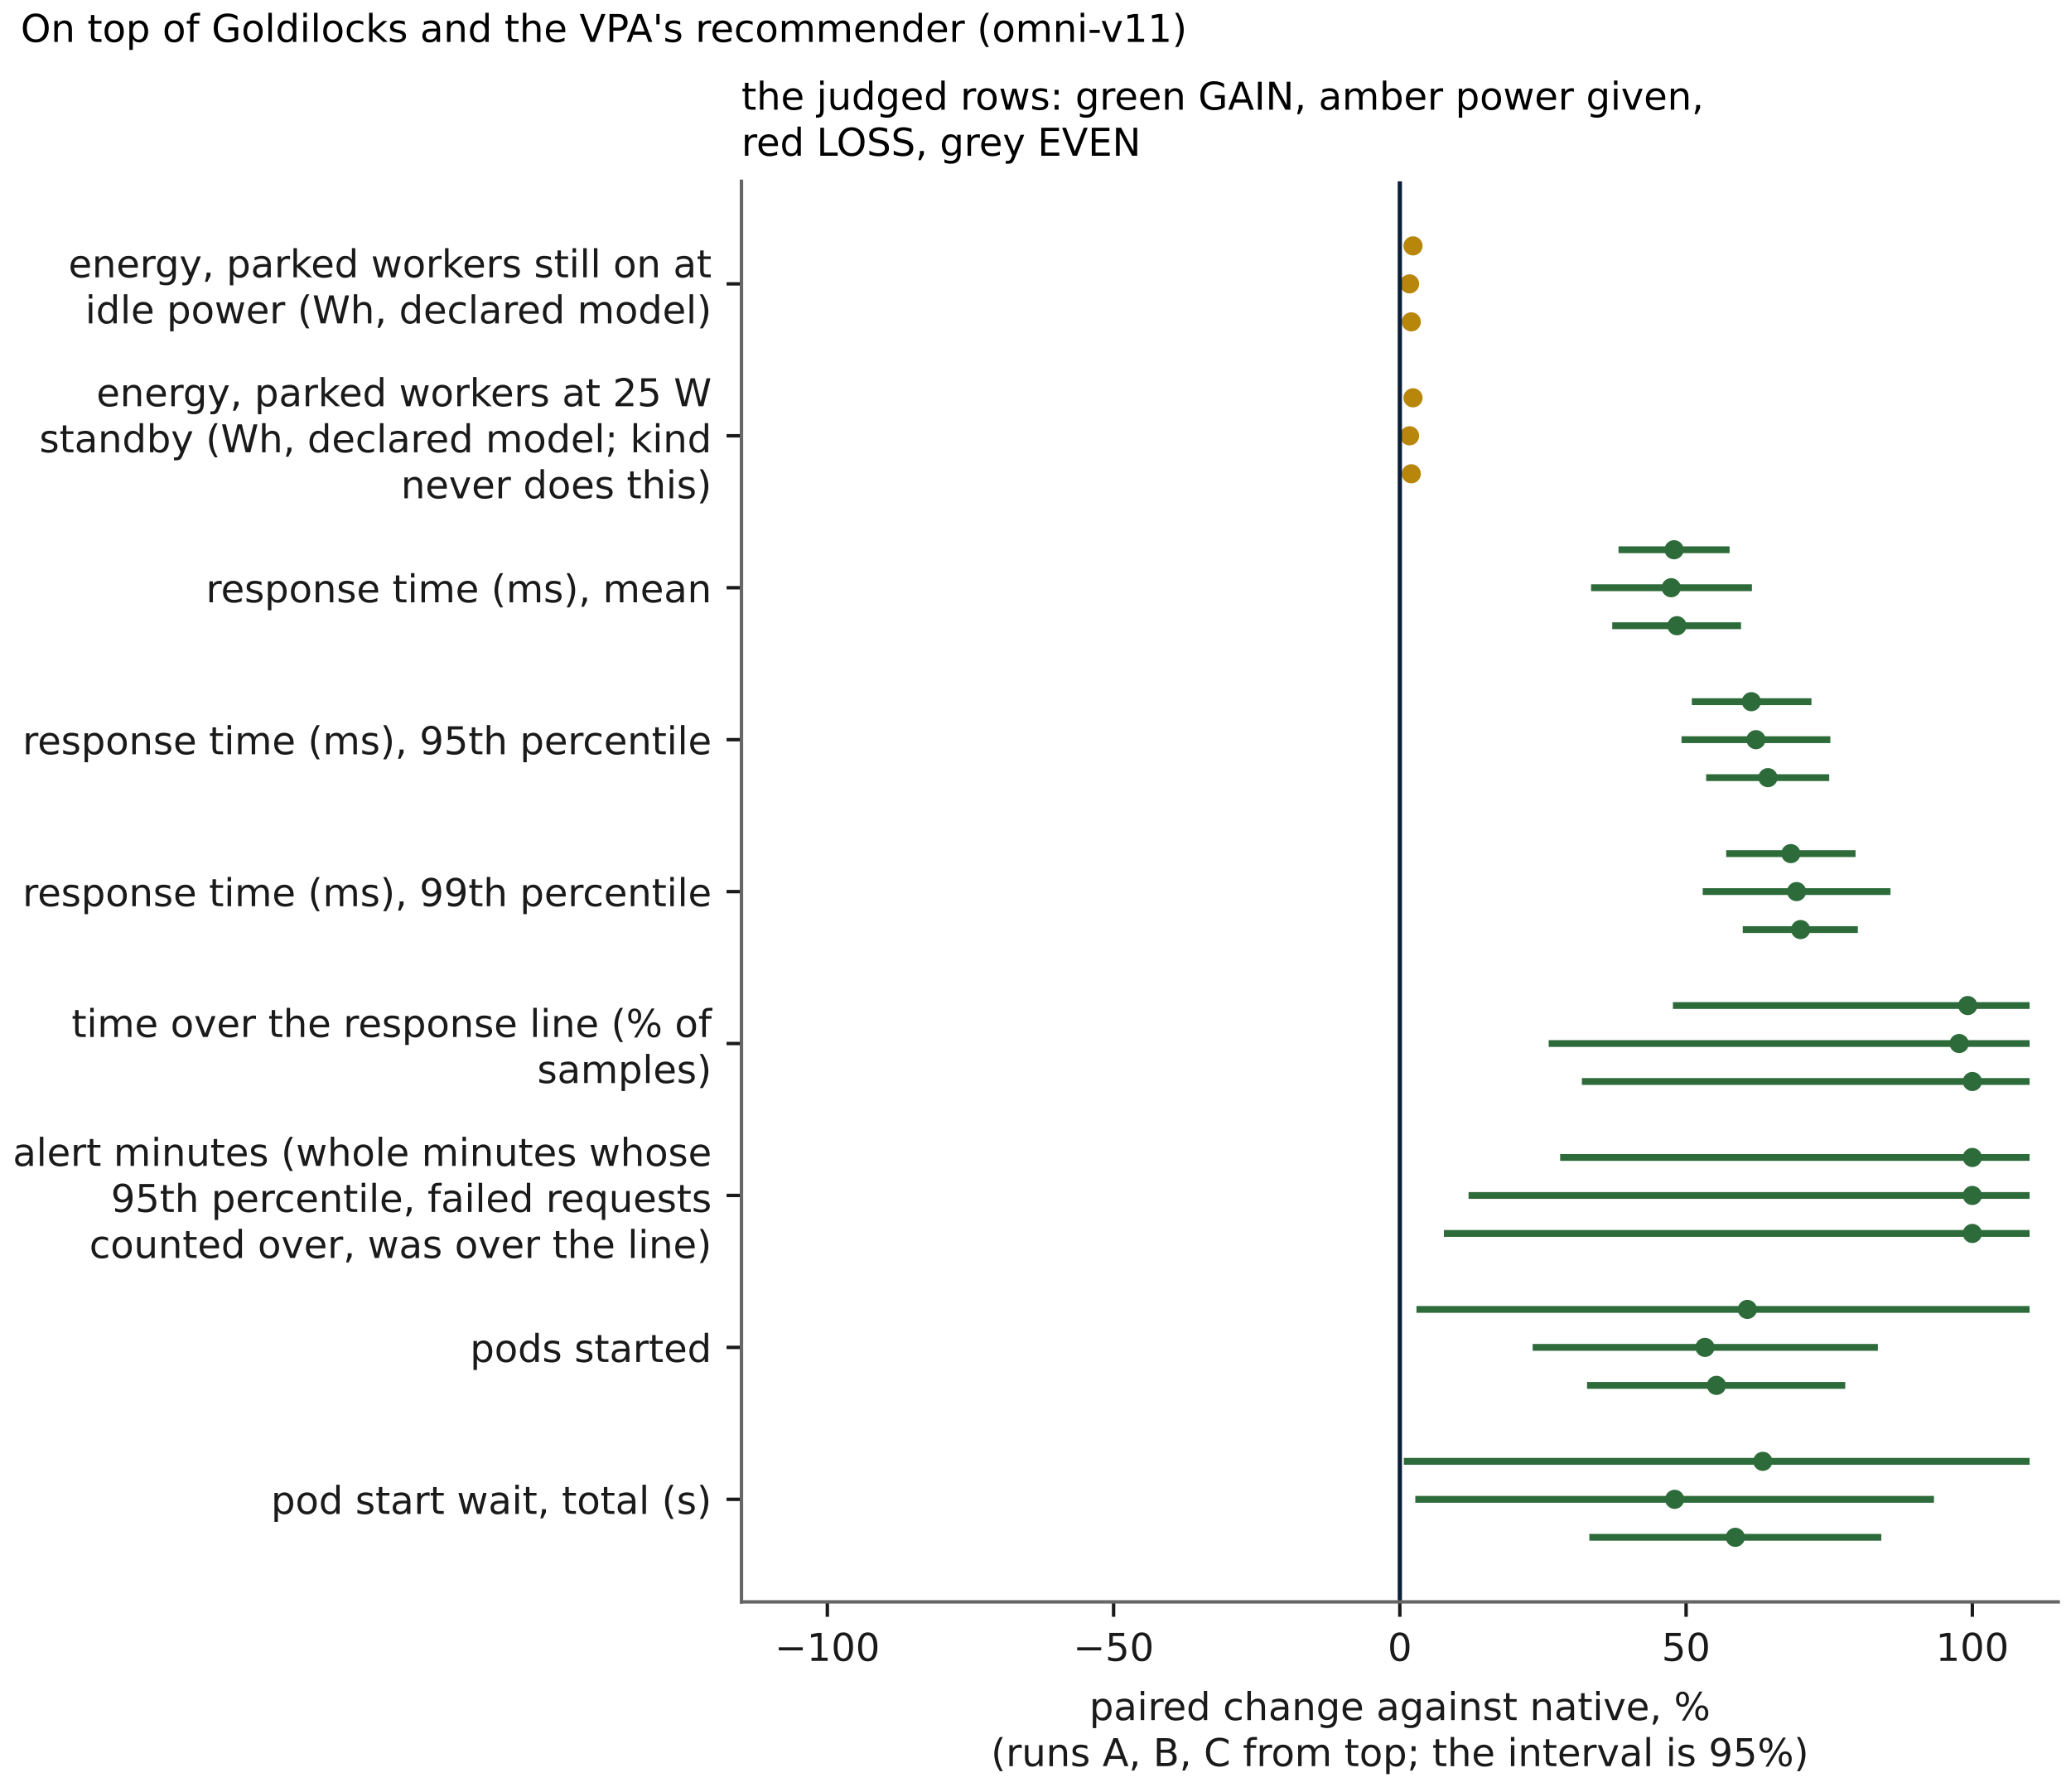
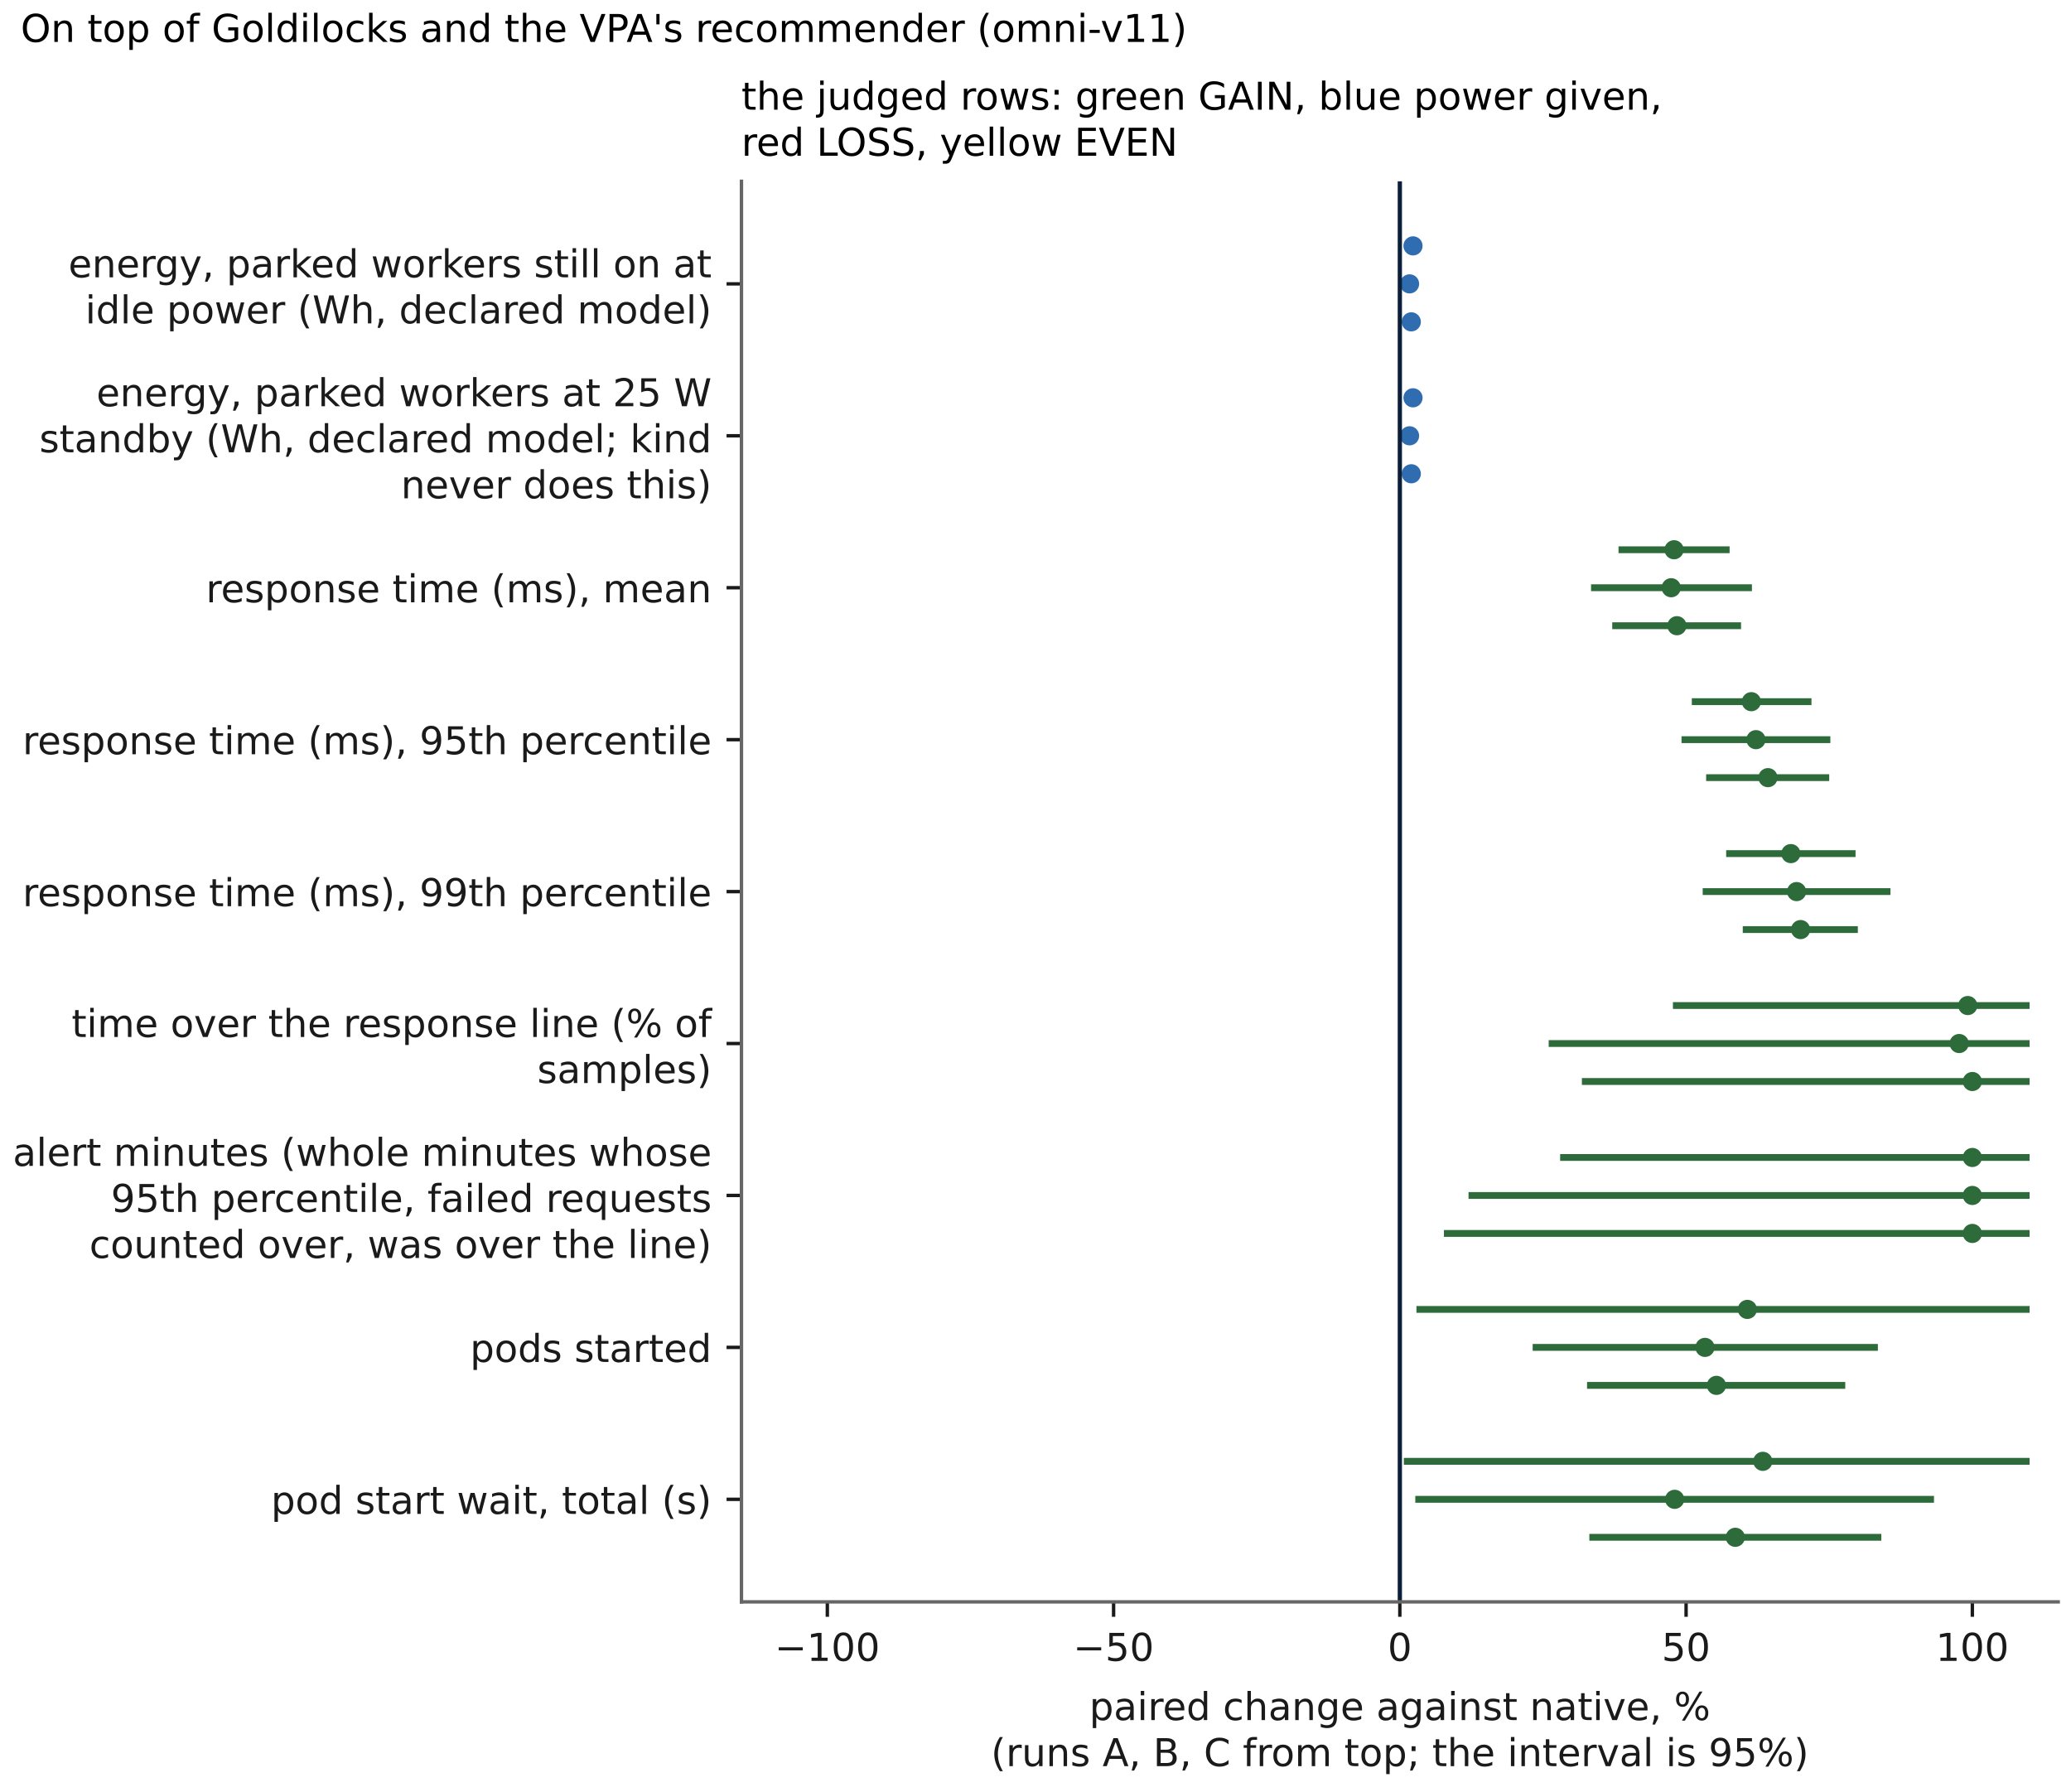
<svg xmlns="http://www.w3.org/2000/svg" xmlns:xlink="http://www.w3.org/1999/xlink" width="486pt" height="420.48pt" viewBox="0 0 486 420.48" version="1.1">
  <defs>
    <style type="text/css">*{stroke-linejoin: round; stroke-linecap: butt}</style>
  </defs>
  <g id="figure_1">
    <g id="patch_1">
      <path d="M 0 420.48  L 486 420.48  L 486 0  L 0 0  z " style="fill: #ffffff" />
    </g>
    <g id="axes_1">
      <g id="patch_2">
        <path d="M 173.999 375.875  L 483 375.875  L 483 42.543  L 173.999 42.543  z " style="fill: #ffffff" />
      </g>
      <g id="matplotlib.axis_1">
        <g id="xtick_1">
          <g id="line2d_1">
            <defs>
              <path id="m814b2a8047" d="M 0 0  L 0 3.5  " style="stroke: #1a1a1a; stroke-width: 0.8" />
            </defs>
            <g>
              <use xlink:href="#m814b2a8047" x="194.151" y="375.875" style="fill: #1a1a1a; stroke: #1a1a1a; stroke-width: 0.8" />
            </g>
          </g>
          <g id="text_1">
            <text style="font-size: 9px; font-family: 'DejaVu Sans'; text-anchor: middle; fill: #1a1a1a" x="194.151" y="389.713" transform="rotate(-0 194.1508 389.7127)">−100</text>
          </g>
        </g>
        <g id="xtick_2">
          <g id="line2d_2">
            <g>
              <use xlink:href="#m814b2a8047" x="261.325" y="375.875" style="fill: #1a1a1a; stroke: #1a1a1a; stroke-width: 0.8" />
            </g>
          </g>
          <g id="text_2">
            <text style="font-size: 9px; font-family: 'DejaVu Sans'; text-anchor: middle; fill: #1a1a1a" x="261.325" y="389.713" transform="rotate(-0 261.325 389.7127)">−50</text>
          </g>
        </g>
        <g id="xtick_3">
          <g id="line2d_3">
            <g>
              <use xlink:href="#m814b2a8047" x="328.499" y="375.875" style="fill: #1a1a1a; stroke: #1a1a1a; stroke-width: 0.8" />
            </g>
          </g>
          <g id="text_3">
            <text style="font-size: 9px; font-family: 'DejaVu Sans'; text-anchor: middle; fill: #1a1a1a" x="328.499" y="389.713" transform="rotate(-0 328.4991 389.7127)">0</text>
          </g>
        </g>
        <g id="xtick_4">
          <g id="line2d_4">
            <g>
              <use xlink:href="#m814b2a8047" x="395.673" y="375.875" style="fill: #1a1a1a; stroke: #1a1a1a; stroke-width: 0.8" />
            </g>
          </g>
          <g id="text_4">
            <text style="font-size: 9px; font-family: 'DejaVu Sans'; text-anchor: middle; fill: #1a1a1a" x="395.673" y="389.713" transform="rotate(-0 395.6733 389.7127)">50</text>
          </g>
        </g>
        <g id="xtick_5">
          <g id="line2d_5">
            <g>
              <use xlink:href="#m814b2a8047" x="462.848" y="375.875" style="fill: #1a1a1a; stroke: #1a1a1a; stroke-width: 0.8" />
            </g>
          </g>
          <g id="text_5">
            <text style="font-size: 9px; font-family: 'DejaVu Sans'; text-anchor: middle; fill: #1a1a1a" x="462.848" y="389.713" transform="rotate(-0 462.8475 389.7127)">100</text>
          </g>
        </g>
        <g id="text_6">
          <text style="font-size: 9px; font-family: 'DejaVu Sans'; fill: #1a1a1a" transform="translate(255.6315 403.6143)">paired change against native, %</text>
          <text style="font-size: 9px; font-family: 'DejaVu Sans'; fill: #1a1a1a" transform="translate(232.5507 414.4168)">(runs A, B, C from top; the interval is 95%)</text>
        </g>
      </g>
      <g id="matplotlib.axis_2">
        <g id="ytick_1">
          <g id="line2d_6">
            <defs>
              <path id="m31e56b5a68" d="M 0 0  L -3.5 0  " style="stroke: #1a1a1a; stroke-width: 0.8" />
            </defs>
            <g>
              <use xlink:href="#m31e56b5a68" x="173.999" y="351.811" style="fill: #1a1a1a; stroke: #1a1a1a; stroke-width: 0.8" />
            </g>
          </g>
          <g id="text_7">
            <text style="font-size: 9px; font-family: 'DejaVu Sans'; text-anchor: end; fill: #1a1a1a" x="166.999" y="355.23" transform="rotate(-0 166.9985 355.2301)">pod start wait, total (s)</text>
          </g>
        </g>
        <g id="ytick_2">
          <g id="line2d_7">
            <g>
              <use xlink:href="#m31e56b5a68" x="173.999" y="316.16" style="fill: #1a1a1a; stroke: #1a1a1a; stroke-width: 0.8" />
            </g>
          </g>
          <g id="text_8">
            <text style="font-size: 9px; font-family: 'DejaVu Sans'; text-anchor: end; fill: #1a1a1a" x="166.999" y="319.58" transform="rotate(-0 166.9985 319.5797)">pods started</text>
          </g>
        </g>
        <g id="ytick_3">
          <g id="line2d_8">
            <g>
              <use xlink:href="#m31e56b5a68" x="173.999" y="280.51" style="fill: #1a1a1a; stroke: #1a1a1a; stroke-width: 0.8" />
            </g>
          </g>
          <g id="text_9">
            <text style="font-size: 9px; font-family: 'DejaVu Sans'; fill: #1a1a1a" transform="translate(3.00024 273.5772)">alert minutes (whole minutes whose</text>
            <text style="font-size: 9px; font-family: 'DejaVu Sans'; fill: #1a1a1a" transform="translate(26.02758 284.3797)">95th percentile, failed requests</text>
            <text style="font-size: 9px; font-family: 'DejaVu Sans'; fill: #1a1a1a" transform="translate(20.96368 295.1821)">counted over, was over the line)</text>
          </g>
        </g>
        <g id="ytick_4">
          <g id="line2d_9">
            <g>
              <use xlink:href="#m31e56b5a68" x="173.999" y="244.86" style="fill: #1a1a1a; stroke: #1a1a1a; stroke-width: 0.8" />
            </g>
          </g>
          <g id="text_10">
            <text style="font-size: 9px; font-family: 'DejaVu Sans'; fill: #1a1a1a" transform="translate(16.80399 243.328)">time over the response line (% of</text>
            <text style="font-size: 9px; font-family: 'DejaVu Sans'; fill: #1a1a1a" transform="translate(126.0766 254.1305)">samples)</text>
          </g>
        </g>
        <g id="ytick_5">
          <g id="line2d_10">
            <g>
              <use xlink:href="#m31e56b5a68" x="173.999" y="209.209" style="fill: #1a1a1a; stroke: #1a1a1a; stroke-width: 0.8" />
            </g>
          </g>
          <g id="text_11">
            <text style="font-size: 9px; font-family: 'DejaVu Sans'; text-anchor: end; fill: #1a1a1a" x="166.999" y="212.628" transform="rotate(-0 166.9985 212.6284)">response time (ms), 99th percentile</text>
          </g>
        </g>
        <g id="ytick_6">
          <g id="line2d_11">
            <g>
              <use xlink:href="#m31e56b5a68" x="173.999" y="173.559" style="fill: #1a1a1a; stroke: #1a1a1a; stroke-width: 0.8" />
            </g>
          </g>
          <g id="text_12">
            <text style="font-size: 9px; font-family: 'DejaVu Sans'; text-anchor: end; fill: #1a1a1a" x="166.999" y="176.978" transform="rotate(-0 166.9985 176.978)">response time (ms), 95th percentile</text>
          </g>
        </g>
        <g id="ytick_7">
          <g id="line2d_12">
            <g>
              <use xlink:href="#m31e56b5a68" x="173.999" y="137.908" style="fill: #1a1a1a; stroke: #1a1a1a; stroke-width: 0.8" />
            </g>
          </g>
          <g id="text_13">
            <text style="font-size: 9px; font-family: 'DejaVu Sans'; text-anchor: end; fill: #1a1a1a" x="166.999" y="141.328" transform="rotate(-0 166.9985 141.3275)">response time (ms), mean</text>
          </g>
        </g>
        <g id="ytick_8">
          <g id="line2d_13">
            <g>
              <use xlink:href="#m31e56b5a68" x="173.999" y="102.258" style="fill: #1a1a1a; stroke: #1a1a1a; stroke-width: 0.8" />
            </g>
          </g>
          <g id="text_14">
            <text style="font-size: 9px; font-family: 'DejaVu Sans'; fill: #1a1a1a" transform="translate(22.62446 95.3251)">energy, parked workers at 25 W</text>
            <text style="font-size: 9px; font-family: 'DejaVu Sans'; fill: #1a1a1a" transform="translate(9.238365 106.1276)">standby (Wh, declared model; kind</text>
            <text style="font-size: 9px; font-family: 'DejaVu Sans'; fill: #1a1a1a" transform="translate(94.0929 116.93)">never does this)</text>
          </g>
        </g>
        <g id="ytick_9">
          <g id="line2d_14">
            <g>
              <use xlink:href="#m31e56b5a68" x="173.999" y="66.607" style="fill: #1a1a1a; stroke: #1a1a1a; stroke-width: 0.8" />
            </g>
          </g>
          <g id="text_15">
            <text style="font-size: 9px; font-family: 'DejaVu Sans'; fill: #1a1a1a" transform="translate(16.04743 65.0759)">energy, parked workers still on at</text>
            <text style="font-size: 9px; font-family: 'DejaVu Sans'; fill: #1a1a1a" transform="translate(20.00743 75.87836)">idle power (Wh, declared model)</text>
          </g>
        </g>
      </g>
      <g id="line2d_15">
        <path d="M 329.44 342.898  L 476.282 342.898  " clip-path="url(#p3ced2bba6f)" style="fill: none; stroke: #2e6b3a; stroke-width: 1.6" />
      </g>
      <g id="line2d_16">
        <defs>
          <path id="m73f3a7aa01" d="M 0 1.75  C 0.464 1.75 0.909 1.566 1.237 1.237  C 1.566 0.909 1.75 0.464 1.75 0  C 1.75 -0.464 1.566 -0.909 1.237 -1.237  C 0.909 -1.566 0.464 -1.75 0 -1.75  C -0.464 -1.75 -0.909 -1.566 -1.237 -1.237  C -1.566 -0.909 -1.75 -0.464 -1.75 0  C -1.75 0.464 -1.566 0.909 -1.237 1.237  C -0.909 1.566 -0.464 1.75 0 1.75  z " style="stroke: #2e6b3a" />
        </defs>
        <g clip-path="url(#p3ced2bba6f)">
          <use xlink:href="#m73f3a7aa01" x="413.676" y="342.898" style="fill: #2e6b3a; stroke: #2e6b3a" />
        </g>
      </g>
      <g id="line2d_17">
        <path d="M 332.127 351.811  L 453.846 351.811  " clip-path="url(#p3ced2bba6f)" style="fill: none; stroke: #2e6b3a; stroke-width: 1.6" />
      </g>
      <g id="line2d_18">
        <g clip-path="url(#p3ced2bba6f)">
          <use xlink:href="#m73f3a7aa01" x="392.986" y="351.811" style="fill: #2e6b3a; stroke: #2e6b3a" />
        </g>
      </g>
      <g id="line2d_19">
        <path d="M 372.968 360.723  L 441.486 360.723  " clip-path="url(#p3ced2bba6f)" style="fill: none; stroke: #2e6b3a; stroke-width: 1.6" />
      </g>
      <g id="line2d_20">
        <g clip-path="url(#p3ced2bba6f)">
          <use xlink:href="#m73f3a7aa01" x="407.227" y="360.723" style="fill: #2e6b3a; stroke: #2e6b3a" />
        </g>
      </g>
      <g id="line2d_21">
        <path d="M 332.395 307.248  L 476.282 307.248  " clip-path="url(#p3ced2bba6f)" style="fill: none; stroke: #2e6b3a; stroke-width: 1.6" />
      </g>
      <g id="line2d_22">
        <g clip-path="url(#p3ced2bba6f)">
          <use xlink:href="#m73f3a7aa01" x="410.049" y="307.248" style="fill: #2e6b3a; stroke: #2e6b3a" />
        </g>
      </g>
      <g id="line2d_23">
        <path d="M 359.668 316.16  L 440.68 316.16  " clip-path="url(#p3ced2bba6f)" style="fill: none; stroke: #2e6b3a; stroke-width: 1.6" />
      </g>
      <g id="line2d_24">
        <g clip-path="url(#p3ced2bba6f)">
          <use xlink:href="#m73f3a7aa01" x="400.107" y="316.16" style="fill: #2e6b3a; stroke: #2e6b3a" />
        </g>
      </g>
      <g id="line2d_25">
        <path d="M 372.431 325.073  L 433.022 325.073  " clip-path="url(#p3ced2bba6f)" style="fill: none; stroke: #2e6b3a; stroke-width: 1.6" />
      </g>
      <g id="line2d_26">
        <g clip-path="url(#p3ced2bba6f)">
          <use xlink:href="#m73f3a7aa01" x="402.794" y="325.073" style="fill: #2e6b3a; stroke: #2e6b3a" />
        </g>
      </g>
      <g id="line2d_27">
        <path d="M 366.117 271.597  L 476.282 271.597  " clip-path="url(#p3ced2bba6f)" style="fill: none; stroke: #2e6b3a; stroke-width: 1.6" />
      </g>
      <g id="line2d_28">
        <g clip-path="url(#p3ced2bba6f)">
          <use xlink:href="#m73f3a7aa01" x="462.848" y="271.597" style="fill: #2e6b3a; stroke: #2e6b3a" />
        </g>
      </g>
      <g id="line2d_29">
        <path d="M 344.621 280.51  L 476.282 280.51  " clip-path="url(#p3ced2bba6f)" style="fill: none; stroke: #2e6b3a; stroke-width: 1.6" />
      </g>
      <g id="line2d_30">
        <g clip-path="url(#p3ced2bba6f)">
          <use xlink:href="#m73f3a7aa01" x="462.848" y="280.51" style="fill: #2e6b3a; stroke: #2e6b3a" />
        </g>
      </g>
      <g id="line2d_31">
        <path d="M 338.844 289.423  L 476.282 289.423  " clip-path="url(#p3ced2bba6f)" style="fill: none; stroke: #2e6b3a; stroke-width: 1.6" />
      </g>
      <g id="line2d_32">
        <g clip-path="url(#p3ced2bba6f)">
          <use xlink:href="#m73f3a7aa01" x="462.848" y="289.423" style="fill: #2e6b3a; stroke: #2e6b3a" />
        </g>
      </g>
      <g id="line2d_33">
        <path d="M 392.583 235.947  L 476.282 235.947  " clip-path="url(#p3ced2bba6f)" style="fill: none; stroke: #2e6b3a; stroke-width: 1.6" />
      </g>
      <g id="line2d_34">
        <g clip-path="url(#p3ced2bba6f)">
          <use xlink:href="#m73f3a7aa01" x="461.773" y="235.947" style="fill: #2e6b3a; stroke: #2e6b3a" />
        </g>
      </g>
      <g id="line2d_35">
        <path d="M 363.43 244.86  L 476.282 244.86  " clip-path="url(#p3ced2bba6f)" style="fill: none; stroke: #2e6b3a; stroke-width: 1.6" />
      </g>
      <g id="line2d_36">
        <g clip-path="url(#p3ced2bba6f)">
          <use xlink:href="#m73f3a7aa01" x="459.757" y="244.86" style="fill: #2e6b3a; stroke: #2e6b3a" />
        </g>
      </g>
      <g id="line2d_37">
        <path d="M 371.222 253.772  L 476.282 253.772  " clip-path="url(#p3ced2bba6f)" style="fill: none; stroke: #2e6b3a; stroke-width: 1.6" />
      </g>
      <g id="line2d_38">
        <g clip-path="url(#p3ced2bba6f)">
          <use xlink:href="#m73f3a7aa01" x="462.848" y="253.772" style="fill: #2e6b3a; stroke: #2e6b3a" />
        </g>
      </g>
      <g id="line2d_39">
        <path d="M 405.078 200.296  L 435.44 200.296  " clip-path="url(#p3ced2bba6f)" style="fill: none; stroke: #2e6b3a; stroke-width: 1.6" />
      </g>
      <g id="line2d_40">
        <g clip-path="url(#p3ced2bba6f)">
          <use xlink:href="#m73f3a7aa01" x="420.259" y="200.296" style="fill: #2e6b3a; stroke: #2e6b3a" />
        </g>
      </g>
      <g id="line2d_41">
        <path d="M 399.569 209.209  L 443.636 209.209  " clip-path="url(#p3ced2bba6f)" style="fill: none; stroke: #2e6b3a; stroke-width: 1.6" />
      </g>
      <g id="line2d_42">
        <g clip-path="url(#p3ced2bba6f)">
          <use xlink:href="#m73f3a7aa01" x="421.603" y="209.209" style="fill: #2e6b3a; stroke: #2e6b3a" />
        </g>
      </g>
      <g id="line2d_43">
        <path d="M 408.974 218.122  L 435.978 218.122  " clip-path="url(#p3ced2bba6f)" style="fill: none; stroke: #2e6b3a; stroke-width: 1.6" />
      </g>
      <g id="line2d_44">
        <g clip-path="url(#p3ced2bba6f)">
          <use xlink:href="#m73f3a7aa01" x="422.543" y="218.122" style="fill: #2e6b3a; stroke: #2e6b3a" />
        </g>
      </g>
      <g id="line2d_45">
        <path d="M 397.017 164.646  L 425.096 164.646  " clip-path="url(#p3ced2bba6f)" style="fill: none; stroke: #2e6b3a; stroke-width: 1.6" />
      </g>
      <g id="line2d_46">
        <g clip-path="url(#p3ced2bba6f)">
          <use xlink:href="#m73f3a7aa01" x="410.989" y="164.646" style="fill: #2e6b3a; stroke: #2e6b3a" />
        </g>
      </g>
      <g id="line2d_47">
        <path d="M 394.599 173.559  L 429.529 173.559  " clip-path="url(#p3ced2bba6f)" style="fill: none; stroke: #2e6b3a; stroke-width: 1.6" />
      </g>
      <g id="line2d_48">
        <g clip-path="url(#p3ced2bba6f)">
          <use xlink:href="#m73f3a7aa01" x="412.064" y="173.559" style="fill: #2e6b3a; stroke: #2e6b3a" />
        </g>
      </g>
      <g id="line2d_49">
        <path d="M 400.376 182.471  L 429.26 182.471  " clip-path="url(#p3ced2bba6f)" style="fill: none; stroke: #2e6b3a; stroke-width: 1.6" />
      </g>
      <g id="line2d_50">
        <g clip-path="url(#p3ced2bba6f)">
          <use xlink:href="#m73f3a7aa01" x="414.885" y="182.471" style="fill: #2e6b3a; stroke: #2e6b3a" />
        </g>
      </g>
      <g id="line2d_51">
        <path d="M 379.82 128.996  L 405.884 128.996  " clip-path="url(#p3ced2bba6f)" style="fill: none; stroke: #2e6b3a; stroke-width: 1.6" />
      </g>
      <g id="line2d_52">
        <g clip-path="url(#p3ced2bba6f)">
          <use xlink:href="#m73f3a7aa01" x="392.852" y="128.996" style="fill: #2e6b3a; stroke: #2e6b3a" />
        </g>
      </g>
      <g id="line2d_53">
        <path d="M 373.371 137.908  L 411.123 137.908  " clip-path="url(#p3ced2bba6f)" style="fill: none; stroke: #2e6b3a; stroke-width: 1.6" />
      </g>
      <g id="line2d_54">
        <g clip-path="url(#p3ced2bba6f)">
          <use xlink:href="#m73f3a7aa01" x="392.18" y="137.908" style="fill: #2e6b3a; stroke: #2e6b3a" />
        </g>
      </g>
      <g id="line2d_55">
        <path d="M 378.342 146.821  L 408.571 146.821  " clip-path="url(#p3ced2bba6f)" style="fill: none; stroke: #2e6b3a; stroke-width: 1.6" />
      </g>
      <g id="line2d_56">
        <g clip-path="url(#p3ced2bba6f)">
          <use xlink:href="#m73f3a7aa01" x="393.524" y="146.821" style="fill: #2e6b3a; stroke: #2e6b3a" />
        </g>
      </g>
      <g id="line2d_57">
-         <path d="M 330.783 93.345  L 332.395 93.345  " clip-path="url(#p3ced2bba6f)" style="fill: none; stroke: #b8860b; stroke-width: 1.6" />
+         <path d="M 330.783 93.345  L 332.395 93.345  " clip-path="url(#p3ced2bba6f)" style="fill: none; stroke: #2f6db0; stroke-width: 1.6" />
      </g>
      <g id="line2d_58">
        <defs>
-           <path id="m5563fab465" d="M 0 1.75  C 0.464 1.75 0.909 1.566 1.237 1.237  C 1.566 0.909 1.75 0.464 1.75 0  C 1.75 -0.464 1.566 -0.909 1.237 -1.237  C 0.909 -1.566 0.464 -1.75 0 -1.75  C -0.464 -1.75 -0.909 -1.566 -1.237 -1.237  C -1.566 -0.909 -1.75 -0.464 -1.75 0  C -1.75 0.464 -1.566 0.909 -1.237 1.237  C -0.909 1.566 -0.464 1.75 0 1.75  z " style="stroke: #b8860b" />
+           <path id="m39e15a943a" d="M 0 1.75  C 0.464 1.75 0.909 1.566 1.237 1.237  C 1.566 0.909 1.75 0.464 1.75 0  C 1.75 -0.464 1.566 -0.909 1.237 -1.237  C 0.909 -1.566 0.464 -1.75 0 -1.75  C -0.464 -1.75 -0.909 -1.566 -1.237 -1.237  C -1.566 -0.909 -1.75 -0.464 -1.75 0  C -1.75 0.464 -1.566 0.909 -1.237 1.237  C -0.909 1.566 -0.464 1.75 0 1.75  z " style="stroke: #2f6db0" />
        </defs>
        <g clip-path="url(#p3ced2bba6f)">
-           <use xlink:href="#m5563fab465" x="331.589" y="93.345" style="fill: #b8860b; stroke: #b8860b" />
+           <use xlink:href="#m39e15a943a" x="331.589" y="93.345" style="fill: #2f6db0; stroke: #2f6db0" />
        </g>
      </g>
      <g id="line2d_59">
-         <path d="M 329.843 102.258  L 331.858 102.258  " clip-path="url(#p3ced2bba6f)" style="fill: none; stroke: #b8860b; stroke-width: 1.6" />
+         <path d="M 329.843 102.258  L 331.858 102.258  " clip-path="url(#p3ced2bba6f)" style="fill: none; stroke: #2f6db0; stroke-width: 1.6" />
      </g>
      <g id="line2d_60">
        <g clip-path="url(#p3ced2bba6f)">
-           <use xlink:href="#m5563fab465" x="330.783" y="102.258" style="fill: #b8860b; stroke: #b8860b" />
+           <use xlink:href="#m39e15a943a" x="330.783" y="102.258" style="fill: #2f6db0; stroke: #2f6db0" />
        </g>
      </g>
      <g id="line2d_61">
-         <path d="M 330.514 111.17  L 331.858 111.17  " clip-path="url(#p3ced2bba6f)" style="fill: none; stroke: #b8860b; stroke-width: 1.6" />
+         <path d="M 330.514 111.17  L 331.858 111.17  " clip-path="url(#p3ced2bba6f)" style="fill: none; stroke: #2f6db0; stroke-width: 1.6" />
      </g>
      <g id="line2d_62">
        <g clip-path="url(#p3ced2bba6f)">
-           <use xlink:href="#m5563fab465" x="331.186" y="111.17" style="fill: #b8860b; stroke: #b8860b" />
+           <use xlink:href="#m39e15a943a" x="331.186" y="111.17" style="fill: #2f6db0; stroke: #2f6db0" />
        </g>
      </g>
      <g id="line2d_63">
-         <path d="M 330.783 57.695  L 332.395 57.695  " clip-path="url(#p3ced2bba6f)" style="fill: none; stroke: #b8860b; stroke-width: 1.6" />
+         <path d="M 330.783 57.695  L 332.395 57.695  " clip-path="url(#p3ced2bba6f)" style="fill: none; stroke: #2f6db0; stroke-width: 1.6" />
      </g>
      <g id="line2d_64">
        <g clip-path="url(#p3ced2bba6f)">
-           <use xlink:href="#m5563fab465" x="331.589" y="57.695" style="fill: #b8860b; stroke: #b8860b" />
+           <use xlink:href="#m39e15a943a" x="331.589" y="57.695" style="fill: #2f6db0; stroke: #2f6db0" />
        </g>
      </g>
      <g id="line2d_65">
-         <path d="M 329.843 66.607  L 331.858 66.607  " clip-path="url(#p3ced2bba6f)" style="fill: none; stroke: #b8860b; stroke-width: 1.6" />
+         <path d="M 329.843 66.607  L 331.858 66.607  " clip-path="url(#p3ced2bba6f)" style="fill: none; stroke: #2f6db0; stroke-width: 1.6" />
      </g>
      <g id="line2d_66">
        <g clip-path="url(#p3ced2bba6f)">
-           <use xlink:href="#m5563fab465" x="330.783" y="66.607" style="fill: #b8860b; stroke: #b8860b" />
+           <use xlink:href="#m39e15a943a" x="330.783" y="66.607" style="fill: #2f6db0; stroke: #2f6db0" />
        </g>
      </g>
      <g id="line2d_67">
-         <path d="M 330.514 75.52  L 331.858 75.52  " clip-path="url(#p3ced2bba6f)" style="fill: none; stroke: #b8860b; stroke-width: 1.6" />
+         <path d="M 330.514 75.52  L 331.858 75.52  " clip-path="url(#p3ced2bba6f)" style="fill: none; stroke: #2f6db0; stroke-width: 1.6" />
      </g>
      <g id="line2d_68">
        <g clip-path="url(#p3ced2bba6f)">
-           <use xlink:href="#m5563fab465" x="331.186" y="75.52" style="fill: #b8860b; stroke: #b8860b" />
+           <use xlink:href="#m39e15a943a" x="331.186" y="75.52" style="fill: #2f6db0; stroke: #2f6db0" />
        </g>
      </g>
      <g id="line2d_69">
        <path d="M 328.499 375.875  L 328.499 42.543  " clip-path="url(#p3ced2bba6f)" style="fill: none; stroke: #0b1f3a; stroke-linecap: square" />
      </g>
      <g id="patch_3">
        <path d="M 173.999 375.875  L 173.999 42.543  " style="fill: none; stroke: #666666; stroke-width: 0.8; stroke-linejoin: miter; stroke-linecap: square" />
      </g>
      <g id="patch_4">
        <path d="M 173.999 375.875  L 483 375.875  " style="fill: none; stroke: #666666; stroke-width: 0.8; stroke-linejoin: miter; stroke-linecap: square" />
      </g>
      <g id="text_16">
-         <text style="font-size: 9px; font-family: 'DejaVu Sans'" transform="translate(173.9985 25.7409)">the judged rows: green GAIN, amber power given,</text>
-         <text style="font-size: 9px; font-family: 'DejaVu Sans'" transform="translate(173.9985 36.54336)">red LOSS, grey EVEN</text>
+         <text style="font-size: 9px; font-family: 'DejaVu Sans'" transform="translate(173.9985 25.7409)">the judged rows: green GAIN, blue power given,</text>
+         <text style="font-size: 9px; font-family: 'DejaVu Sans'" transform="translate(173.9985 36.54336)">red LOSS, yellow EVEN</text>
      </g>
    </g>
    <g id="text_17">
      <text style="font-size: 9px; font-family: 'DejaVu Sans'; text-anchor: start" x="4.86" y="9.839" transform="rotate(-0 4.86 9.838834)">On top of Goldilocks and the VPA's recommender (omni-v11)</text>
    </g>
  </g>
  <defs>
    <clipPath id="p3ced2bba6f">
      <rect x="173.999" y="42.543" width="309.001" height="333.331" />
    </clipPath>
  </defs>
</svg>
